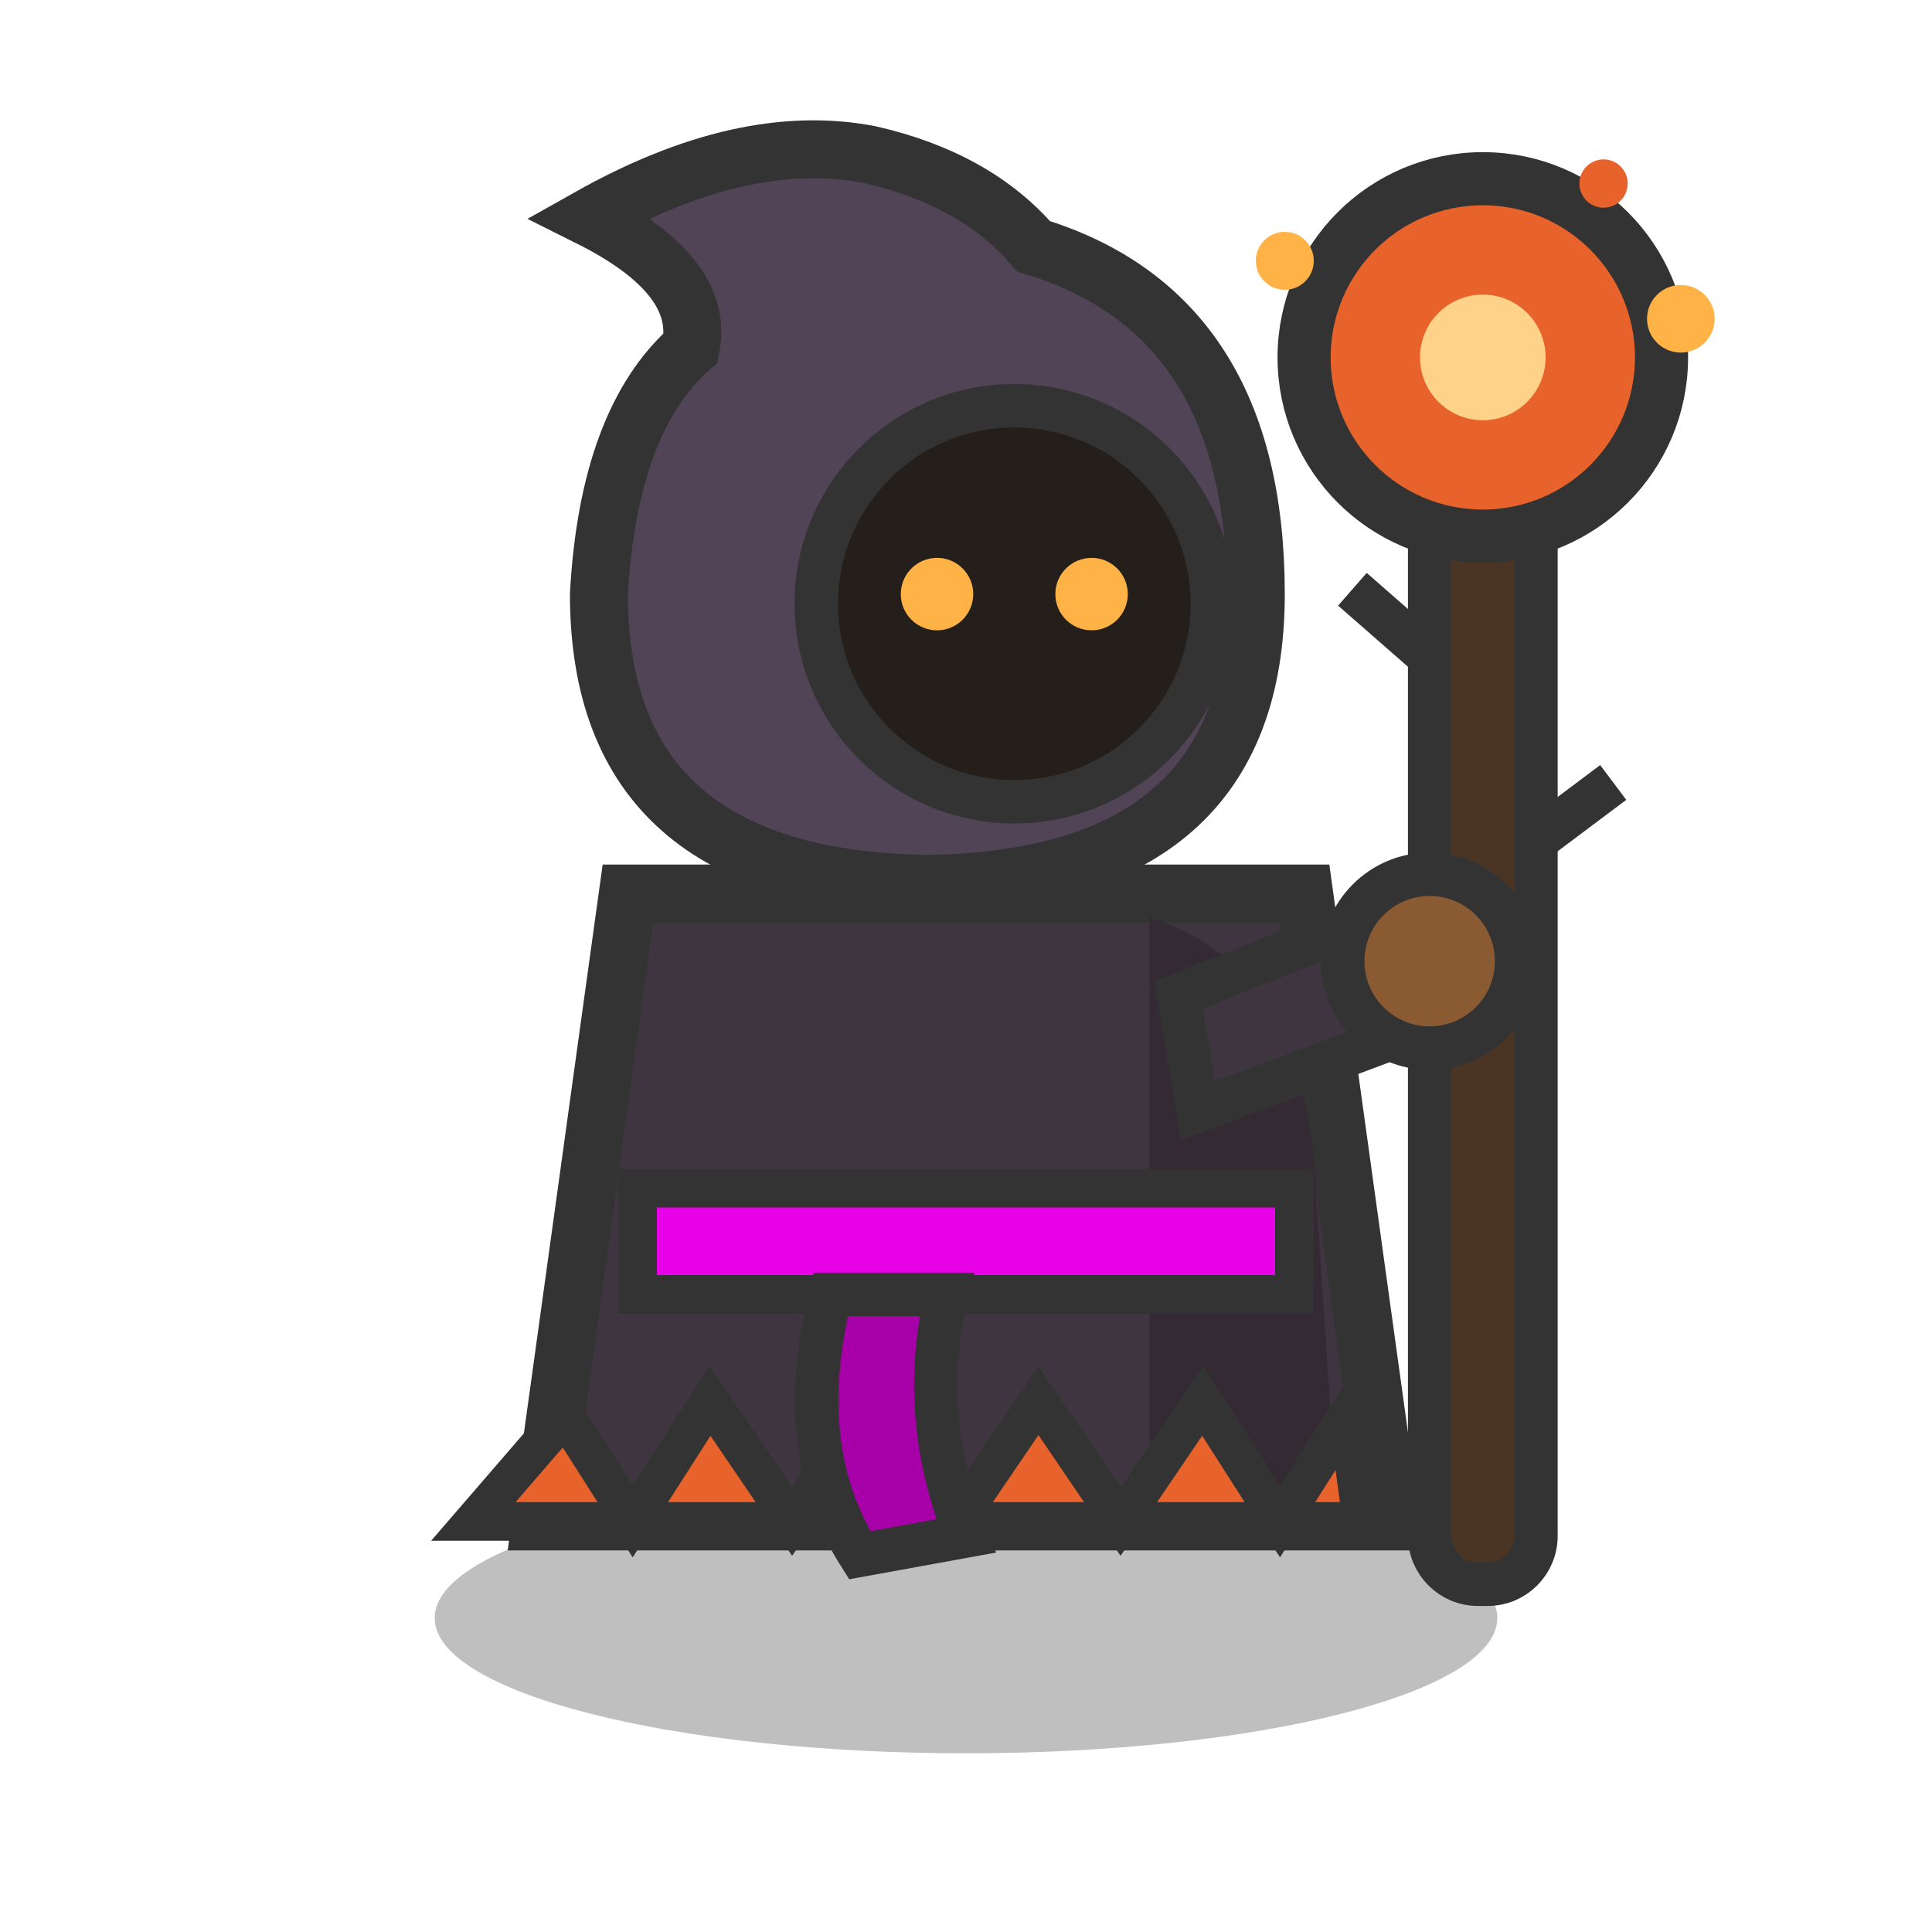
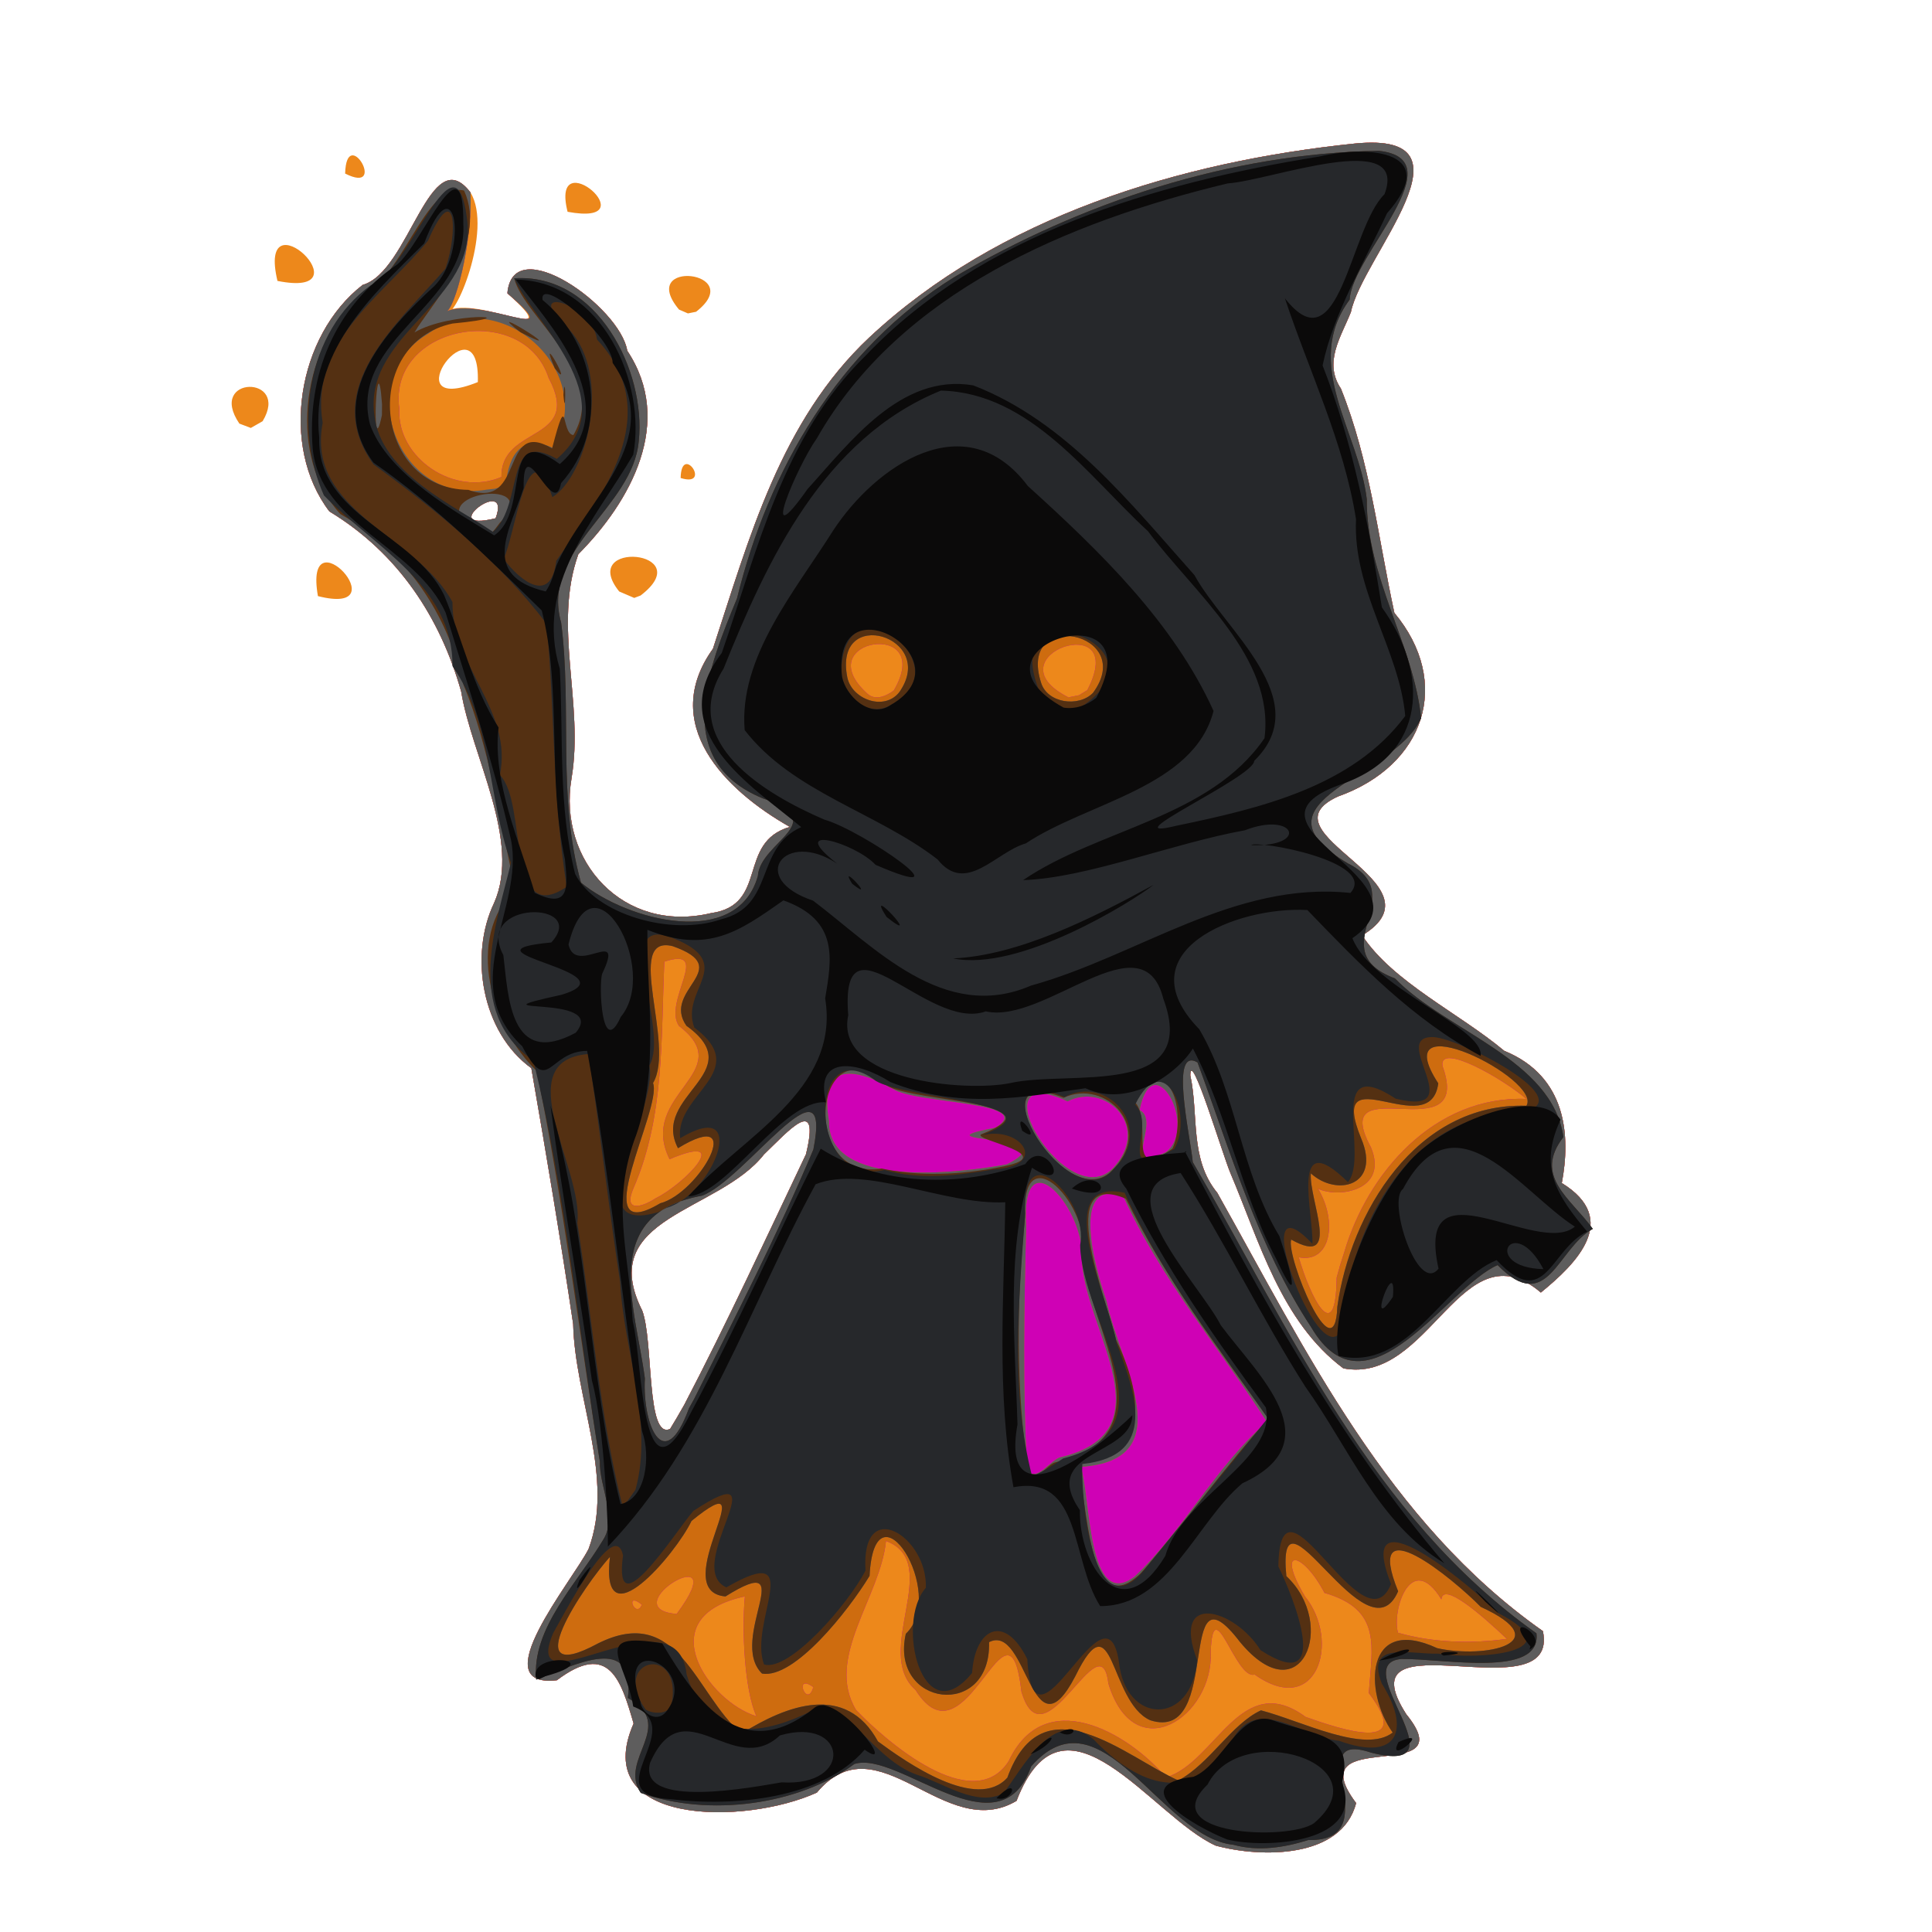
- <svg xmlns="http://www.w3.org/2000/svg" width="40" height="40">
-   <ellipse cx="20" cy="33.5" rx="11" ry="2.8" fill="#000000" opacity="0.25" />
-   <g transform="translate(0,1)">
-     <rect x="29.6" y="8.8" width="2.2" height="23" rx="1" fill="#4a3524" stroke="#333333" stroke-width="0.9" />
-     <path d="M29.6 12.6 l-1.6 -1.4 M31.8 16.4 l1.6 -1.2" stroke="#333333" stroke-width="0.9" fill="none" />
-     <circle cx="30.7" cy="6.4" r="3.7" fill="#e8632c" stroke="#333333" stroke-width="1.1" />
-     <circle cx="30.7" cy="6.4" r="1.3" fill="#ffd28a" />
-     <circle cx="26.6" cy="4.4" r="0.6" fill="#ffb347" />
-     <circle cx="34.8" cy="5.6" r="0.7" fill="#ffb347" />
-     <circle cx="33.2" cy="2.8" r="0.5" fill="#e8632c" />
-     <path d="M13 17.5 h14 l1.8 13 h-17.6 z" fill="#3f3540" stroke="#333333" stroke-width="1.2" />
-     <path d="M23.8 18 q3 0.9 3.4 5 l0.5 7.5 h-3.9 z" fill="#332a34" />
-     <path d="M11.7 28.3 l1.4 2.2 l1.6 -2.5 l1.7 2.5 l1.7 -2.5 l1.7 2.5 l1.7 -2.5 l1.7 2.5 l1.7 -2.5 l1.6 2.5 l1.4 -2.2 l0.3 2.2 h-18.4 z" fill="#e8632c" stroke="#333333" stroke-width="0.8" />
-     <rect x="13.2" y="23.6" width="13.6" height="2.2" fill="#e800e8" stroke="#333333" stroke-width="0.8" />
-     <path d="M17.2 25.8 q-0.8 3.2 0.6 5.4 l2.2 -0.4 q-1 -2.5 -0.4 -5 z" fill="#a800a8" stroke="#333333" stroke-width="0.9" />
-     <path d="M24.4 19.6 L29.4 17.6 L29.6 20.2 L24.8 22 z" fill="#3f3540" stroke="#333333" stroke-width="0.9" />
-     <circle cx="29.6" cy="18.9" r="1.8" fill="#8a5a33" stroke="#333333" stroke-width="0.9" />
-     <g transform="translate(3.4 0.3)">
-       <path d="M9 11 Q9.2 7.4 10.9 5.9 Q11.2 4.4 8.8 3.2 Q12 1.4 14.6 1.9 Q16.8 2.4 18 3.8 Q22.6 5.2 22.6 11 Q22.6 16.9 15.8 17 Q9 16.9 9 11 z" fill="#524457" stroke="#333333" stroke-width="1.2" />
-       <circle cx="17.6" cy="11.2" r="4.1" fill="#241f1a" stroke="#333333" stroke-width="0.9" />
-       <circle cx="16" cy="11" r="0.75" fill="#ffb347" />
-       <circle cx="19.2" cy="11" r="0.75" fill="#ffb347" />
+ <svg xmlns="http://www.w3.org/2000/svg" version="1.1" id="svg1" width="40.000" height="40.000" viewBox="0 0 1270.588 1270.588">
+   <defs id="defs1" />
+   <g id="g1">
+     <g id="g2" transform="translate(0,44.4706) scale(1,0.965)">
+       <path style="fill:#ed881b" d="m 799.497,1211.714 c -42.159,-19.772 -99.571,-114.904 -130.971,-30.505 -47.463,29.248 -90.809,-55.771 -131.329,-5.613 -47.908,22.496 -149.994,22.522 -120.499,-47.113 -8.207,-29.128 -15.96,-56.513 -50.469,-29.467 -48.874,5.718 10.047,-67.377 20.86,-89.484 17.334,-47.952 -9.005,-102.778 -10.141,-153.281 C 368.605,797.999 359.168,739.915 349.435,681.882 316.675,657.324 308.511,604.808 324.95,569.281 343.038,526.98 310.185,469.136 303.297,425.213 289.669,375.121 262.141,331.034 216.627,302.455 183.848,257.993 195.399,182.699 238.527,148.068 c 30.714,-8.865 44.214,-99.315 70.905,-62.952 15.089,25.612 -11.199,89.259 -15.819,80.815 21.113,-11.344 80.725,25.76 40.265,-11.905 2.565,-43.348 74.189,8.926 78.629,38.904 31.134,48.512 2.37,102.599 -32.158,138.671 -16.912,48.983 3.828,101.732 -4.485,152.705 -9.166,56.423 34.048,106.087 91.7,91.925 38.194,-5.545 16.85,-48.153 51.877,-58.776 C 476.085,492.011 433.613,447.031 468.881,396.034 492.666,321.092 513.33,240.721 571.677,183.936 656.496,101.715 775.861,64.066 891.054,51.738 c 84.322,-8.623 4.851,76.808 -2.646,114.916 -6.687,17.228 -18.065,34.308 -6.559,52.112 19.076,49.154 24.476,101.824 35.156,152.813 38.204,47.504 20.182,104.037 -37.092,125.152 -52.955,25.196 72.675,58.869 15.895,94.692 20.414,31.942 63.66,52.834 93.442,78.63 41.257,17.439 43.713,58.163 37.873,90.115 38.944,24.851 9.318,55.133 -13.778,74.619 -51.982,-45.829 -72.844,62.962 -129.876,51.678 -41.088,-31.853 -55.263,-86.797 -74.282,-133.106 -5.374,-13.274 -26.125,-85.343 -26.388,-66.646 5.672,27.118 -0.618,57.023 17.772,80.143 58.349,107.677 112.394,224.6 214.128,298.678 11.325,57.388 -132.81,-12.709 -89.873,56.636 39.271,50.115 -72.035,6.613 -32.975,60.547 -9.463,38.022 -62.485,37.406 -92.353,28.997 z M 450.011,911.294 c 28.266,-56.116 53.884,-113.781 80.041,-170.734 9.713,-41.387 -11.475,-15.947 -27.614,0.094 -29.813,39.504 -111.053,42.563 -80.093,106.402 7.56,20.696 2.499,88.192 18.354,80.689 l 4.297,-7.407 z M 325.958,307.136 c 10.945,-30.698 -40.834,10.272 0,0 z m -11.709,-92.817 c 1.678,-60.087 -58.27,24.276 0,0 z m -105.166,145.851 c -9.814,-58.165 54.659,14.379 0,0 z m 198.134,-3.154 c -27.524,-35.472 53.122,-28.152 14.089,2.737 l -4.206,1.659 z m 40.405,-77.338 c 0.476,-24.395 21.061,6.793 0,0 z M 157.412,242.597 c -21.484,-32.844 33.74,-33.347 15.307,-1.623 l -7.765,4.587 z m 289.142,-77.715 c -28.051,-34.881 45.679,-26.251 11.229,1.507 l -5.364,1.123 z m -264.082,-19.519 c -13.932,-60.872 60.457,12.519 0,0 z M 373.271,98.259 c -11.907,-49.248 54.647,10.457 0,0 z M 226.979,72.198 c 0.883,-34.248 28.478,14.885 0,0 z" id="path8" />
+       <path style="fill:#cf01b5" d="m 799.497,1211.714 c -42.159,-19.772 -99.571,-114.904 -130.971,-30.505 -47.463,29.248 -90.809,-55.771 -131.329,-5.613 -47.908,22.496 -149.994,22.522 -120.499,-47.113 -8.207,-29.128 -15.96,-56.513 -50.469,-29.467 -48.874,5.718 10.047,-67.377 20.86,-89.484 17.334,-47.952 -9.005,-102.778 -10.141,-153.281 C 368.605,797.999 359.168,739.915 349.435,681.882 316.675,657.324 308.511,604.808 324.95,569.281 343.038,526.98 310.185,469.136 303.297,425.213 289.669,375.121 262.141,331.034 216.627,302.455 183.848,257.993 195.399,182.699 238.527,148.068 c 30.714,-8.865 44.214,-99.315 70.905,-62.952 1.288,35.139 -10.6,80.403 -16.134,81.157 23.391,-10.865 82.427,24.943 40.375,-12.483 3.585,-42.937 74.131,9.272 78.833,39.139 31.134,48.512 2.37,102.599 -32.158,138.671 -16.912,48.983 3.828,101.732 -4.485,152.705 -9.166,56.423 34.048,106.087 91.7,91.925 38.194,-5.545 16.85,-48.153 51.877,-58.776 C 476.085,492.011 433.613,447.031 468.881,396.034 492.666,321.092 513.33,240.721 571.677,183.936 656.496,101.715 775.861,64.066 891.054,51.738 c 84.322,-8.623 4.851,76.808 -2.646,114.916 -6.687,17.228 -18.065,34.308 -6.559,52.112 19.076,49.154 24.476,101.824 35.156,152.813 38.204,47.504 20.182,104.037 -37.092,125.152 -52.955,25.196 72.675,58.869 15.895,94.692 20.414,31.942 63.66,52.834 93.442,78.63 41.257,17.439 43.713,58.163 37.873,90.115 38.944,24.851 9.318,55.133 -13.778,74.619 -51.982,-45.829 -72.844,62.962 -129.876,51.678 -41.088,-31.853 -55.263,-86.797 -74.282,-133.106 -5.374,-13.274 -26.125,-85.343 -26.388,-66.646 5.672,27.118 -0.618,57.023 17.772,80.143 58.349,107.677 112.394,224.6 214.128,298.678 11.325,57.388 -132.81,-12.709 -89.873,56.636 39.271,50.115 -72.035,6.613 -32.975,60.547 -9.463,38.022 -62.485,37.406 -92.353,28.997 z m -136.121,-57.597 c 23.327,-51.609 77.487,-20.394 103.514,11.093 32.797,-10.353 49.14,-73.762 91.74,-41.21 24.175,8.932 71.766,25.102 41.584,-16.244 1.999,-31.376 9.071,-56.793 -29.157,-68.274 -14.245,-28.166 -32.629,-32.156 -12.829,2.398 23.646,30.398 7.949,83.47 -33.142,53.217 -12.311,4.332 -27.314,-58.207 -28.849,-15.432 1.914,44.314 -50.184,80.051 -67.328,21.509 -5.062,-44.771 -42.308,57.937 -57.138,5.647 -8.582,-76.738 -36.129,54.327 -69.579,-1.084 -28.798,-26.089 18.648,-86.788 -19.517,-101.622 -3.684,38.39 -40.399,79.767 -19.66,115.154 19.171,20.962 76.895,72.939 100.362,34.846 z M 497.413,1123.512 c -7.829,-18.227 -9.619,-58.153 -7.561,-81.63 -63.141,14.047 -23.646,71.744 7.561,81.63 z m 37.463,-19.808 c -13.39,-10.094 -4.122,15.171 0,0 z m 456.113,-32.881 c -17.223,-16.873 -42.057,-39.103 -43.062,-26.897 -20.095,-33.882 -32.793,8.046 -28.506,22.723 22.77,6.774 48.167,7.622 71.568,4.174 z m -545.999,-16.984 c 39.592,-54.994 -43.589,-3.748 0,0 z m -22.871,-6.31 c -11.84,-9.949 -4.066,10.185 0,0 z m 27.893,-136.235 c 28.266,-56.116 53.884,-113.781 80.041,-170.734 9.713,-41.387 -11.475,-15.947 -27.614,0.094 -29.813,39.504 -111.053,42.563 -80.093,106.402 7.56,20.696 2.499,88.192 18.354,80.689 l 4.297,-7.407 z m 433.979,-103.765 c 15.165,-53.964 59.118,-107.034 119.775,-104.683 -15.078,-13.603 -57.437,-38.794 -55.116,-22.514 20.978,60.213 -76.424,-0.556 -47.05,55.461 11.812,29.403 -21.182,34.927 -34.776,28.233 12.961,22.378 8.386,51.05 -12.709,46.713 7.388,26.365 24.413,62.989 24.948,13.856 l 2.383,-8.837 z m -452.913,-36.942 c 19.35,-9.672 52.042,-45.469 9.27,-26.664 -21.353,-44.599 46.1,-59.114 6.191,-90.796 -10.945,-16.632 22.435,-54.662 -9.62,-43.849 -2.296,51.832 0.29,105.127 -20.191,154.144 -7.031,16.467 4.651,13.803 14.351,7.165 z M 587.778,424.504 c 27.983,-49.434 -57.689,-35.099 -17.058,2.405 5.33,4.736 12.494,1.126 17.058,-2.405 z m 127.287,-0.268 c 28.665,-57.026 -65.731,-23.116 -12.378,4.941 l 6.923,-1.451 z M 325.958,307.136 c 10.945,-30.698 -40.834,10.272 0,0 z m 3.831,-28.172 c -0.694,-35.495 53.639,-23.404 31.018,-67.518 -16.737,-52.917 -105.826,-36.068 -98.204,20.973 -1.771,33.56 36.2,60.385 67.186,46.546 z" id="path7" />
+       <path style="fill:#ce6c0f" d="m 799.497,1211.714 c -42.159,-19.772 -99.571,-114.904 -130.971,-30.505 -47.463,29.248 -90.809,-55.771 -131.329,-5.613 -47.908,22.496 -149.994,22.522 -120.499,-47.113 -8.207,-29.128 -15.96,-56.513 -50.469,-29.467 -48.874,5.718 10.047,-67.377 20.86,-89.484 17.334,-47.952 -9.005,-102.778 -10.141,-153.281 C 368.605,797.999 359.168,739.915 349.435,681.882 316.675,657.324 308.511,604.808 324.95,569.281 343.038,526.98 310.185,469.136 303.297,425.213 289.669,375.121 262.141,331.034 216.627,302.455 183.848,257.993 195.399,182.699 238.527,148.068 c 30.714,-8.865 44.214,-99.315 70.905,-62.952 1.288,35.139 -10.6,80.403 -16.134,81.157 23.391,-10.865 82.427,24.943 40.375,-12.483 3.585,-42.937 74.131,9.272 78.833,39.139 31.134,48.512 2.37,102.599 -32.158,138.671 -16.912,48.983 3.828,101.732 -4.485,152.705 -9.166,56.423 34.048,106.087 91.7,91.925 38.194,-5.545 16.85,-48.153 51.877,-58.776 C 476.085,492.011 433.613,447.031 468.881,396.034 492.666,321.092 513.33,240.721 571.677,183.936 656.496,101.715 775.861,64.066 891.054,51.738 c 84.322,-8.623 4.851,76.808 -2.646,114.916 -6.687,17.228 -18.065,34.308 -6.559,52.112 19.076,49.154 24.476,101.824 35.156,152.813 38.204,47.504 20.182,104.037 -37.092,125.152 -52.955,25.196 72.675,58.869 15.895,94.692 20.414,31.942 63.66,52.834 93.442,78.63 41.257,17.439 43.713,58.163 37.873,90.115 38.944,24.851 9.318,55.133 -13.778,74.619 -51.982,-45.829 -72.844,62.962 -129.876,51.678 -41.088,-31.853 -55.263,-86.797 -74.282,-133.106 -5.374,-13.274 -26.125,-85.343 -26.388,-66.646 5.672,27.118 -0.618,57.023 17.772,80.143 58.349,107.677 112.394,224.6 214.128,298.678 11.325,57.388 -132.81,-12.709 -89.873,56.636 39.271,50.115 -72.035,6.613 -32.975,60.547 -9.463,38.022 -62.485,37.406 -92.353,28.997 z m -136.121,-57.597 c 23.327,-51.609 77.487,-20.394 103.514,11.093 32.797,-10.353 49.14,-73.762 91.74,-41.21 24.175,8.932 71.766,25.102 41.584,-16.244 1.999,-31.376 9.071,-56.793 -29.157,-68.274 -14.245,-28.166 -32.629,-32.156 -12.829,2.398 23.646,30.398 7.949,83.47 -33.142,53.217 -12.311,4.332 -27.314,-58.207 -28.849,-15.432 1.914,44.314 -50.184,80.051 -67.328,21.509 -5.062,-44.771 -42.308,57.937 -57.138,5.647 -8.582,-76.738 -36.129,54.327 -69.579,-1.084 -28.798,-26.089 18.648,-86.788 -19.517,-101.622 -3.684,38.39 -40.399,79.767 -19.66,115.154 19.171,20.962 76.895,72.939 100.362,34.846 z M 497.413,1123.512 c -7.829,-18.227 -9.619,-58.153 -7.561,-81.63 -63.141,14.047 -23.646,71.744 7.561,81.63 z m 37.463,-19.808 c -13.39,-10.094 -4.122,15.171 0,0 z m 456.113,-32.881 c -17.223,-16.873 -42.057,-39.103 -43.062,-26.897 -20.095,-33.882 -32.793,8.046 -28.506,22.723 22.77,6.774 48.167,7.622 71.568,4.174 z m -545.999,-16.984 c 39.592,-54.994 -43.589,-3.748 0,0 z m -22.871,-6.31 c -11.84,-9.949 -4.066,10.185 0,0 z m 323.958,-19.059 c 32.739,-31.757 53.011,-74.914 87.162,-105.484 -31.399,-50.741 -70.167,-98.057 -94.328,-153.506 -33.048,-13.227 -21.472,40.874 -11.141,71.327 8.467,42.819 49.789,108.31 -17.177,112.786 6.809,17.991 4.024,99.312 35.483,74.877 z m -48.664,-81.398 c 70.818,-17.334 17.154,-85.428 14.213,-132.793 3.323,-35.881 -40.684,-87.674 -36.771,-24.693 -1.307,55.189 -2.409,110.518 0.656,165.65 5.444,10.142 15.595,-6.661 21.902,-8.165 z M 450.011,911.294 c 28.266,-56.116 53.884,-113.781 80.041,-170.734 9.713,-41.387 -11.475,-15.947 -27.614,0.094 -29.813,39.504 -111.053,42.563 -80.093,106.402 7.56,20.696 2.499,88.192 18.354,80.689 l 4.297,-7.407 z m 433.979,-103.765 c 15.165,-53.964 59.118,-107.034 119.775,-104.683 -15.078,-13.603 -57.437,-38.794 -55.116,-22.514 20.978,60.213 -76.424,-0.556 -47.05,55.461 11.812,29.403 -21.182,34.927 -34.776,28.233 12.961,22.378 8.386,51.05 -12.709,46.713 7.388,26.365 24.413,62.989 24.948,13.856 l 2.383,-8.837 z m -452.913,-36.942 c 19.35,-9.672 52.042,-45.469 9.27,-26.664 -21.353,-44.599 46.1,-59.114 6.191,-90.796 -10.945,-16.632 22.435,-54.662 -9.62,-43.849 -2.296,51.832 0.29,105.127 -20.191,154.144 -7.031,16.467 4.651,13.803 14.351,7.165 z M 662.118,747.47 c 42.48,-21.662 -64.064,-13.964 -7.306,-25.013 27.841,-18.008 -52.99,-16.177 -67.581,-26.498 -26.976,-15.474 -48.62,-17.492 -42.072,22.033 -0.649,46.32 85.287,35.46 116.959,29.479 z m 71.547,0.6 c 22.601,-27.85 -7.292,-56.657 -31.566,-43.564 -63.017,-30.675 1.781,82.103 31.566,43.564 z m 33.093,-8.897 c 21.844,-17.102 -8.64,-73.867 -17.296,-28.773 14.466,7.733 -13.789,43.706 17.296,28.773 z M 587.778,424.504 c 27.983,-49.434 -57.689,-35.099 -17.058,2.405 5.33,4.736 12.494,1.126 17.058,-2.405 z m 127.287,-0.268 c 28.665,-57.026 -65.731,-23.116 -12.378,4.941 l 6.923,-1.451 z M 325.958,307.136 c 10.945,-30.698 -40.834,10.272 0,0 z m 3.831,-28.172 c -0.694,-35.495 53.639,-23.404 31.018,-67.518 -16.737,-52.917 -105.826,-36.068 -98.204,20.973 -1.771,33.56 36.2,60.385 67.186,46.546 z" id="path6" />
+       <path style="fill:#5e5d5d" d="m 799.497,1211.714 c -42.159,-19.772 -99.571,-114.904 -130.971,-30.505 -47.463,29.248 -90.809,-55.771 -131.329,-5.613 -47.908,22.496 -149.994,22.522 -120.499,-47.113 -8.207,-29.128 -15.96,-56.513 -50.469,-29.467 -48.874,5.718 10.047,-67.377 20.86,-89.484 17.334,-47.952 -9.005,-102.778 -10.141,-153.281 C 368.605,797.999 359.168,739.915 349.435,681.882 316.675,657.324 308.511,604.808 324.95,569.281 343.038,526.98 310.185,469.136 303.297,425.213 289.669,375.121 262.141,331.034 216.627,302.455 183.848,257.993 195.399,182.699 238.527,148.068 c 30.714,-8.865 44.214,-99.315 70.905,-62.952 1.288,35.139 -10.6,80.403 -16.134,81.157 23.391,-10.865 82.427,24.943 40.375,-12.483 3.585,-42.937 74.131,9.272 78.833,39.139 31.134,48.512 2.37,102.599 -32.158,138.671 -16.912,48.983 3.828,101.732 -4.485,152.705 -9.166,56.423 34.048,106.087 91.7,91.925 38.194,-5.545 16.85,-48.153 51.877,-58.776 C 476.085,492.011 433.613,447.031 468.881,396.034 492.666,321.092 513.33,240.721 571.677,183.936 656.496,101.715 775.861,64.066 891.054,51.738 c 84.322,-8.623 4.851,76.808 -2.646,114.916 -6.687,17.228 -18.065,34.308 -6.559,52.112 19.076,49.154 24.476,101.824 35.156,152.813 38.204,47.504 20.182,104.037 -37.092,125.152 -52.955,25.196 72.675,58.869 15.895,94.692 20.414,31.942 63.66,52.834 93.442,78.63 41.257,17.439 43.713,58.163 37.873,90.115 38.944,24.851 9.318,55.133 -13.778,74.619 -51.982,-45.829 -72.844,62.962 -129.876,51.678 -41.088,-31.853 -55.263,-86.797 -74.282,-133.106 -5.374,-13.274 -26.125,-85.343 -26.388,-66.646 5.672,27.118 -0.618,57.023 17.772,80.143 58.349,107.677 112.394,224.6 214.128,298.678 11.325,57.388 -132.81,-12.709 -89.873,56.636 39.271,50.115 -72.035,6.613 -32.975,60.547 -9.463,38.022 -62.485,37.406 -92.353,28.997 z M 662.483,1165.412 c 23.307,-66.734 78.281,-13.814 112.476,1.888 20.746,-11.517 34.81,-38.417 54.309,-47.771 26.776,7.207 68.37,29.824 86.645,15.136 -19.184,-27.828 -18.227,-80.347 29.23,-57.525 31.47,7.383 80.322,-3.591 28.649,-28.148 -18.199,-19.262 -77.513,-69.826 -54.303,-10.62 -20.514,49.173 -80.301,-82.435 -73.518,-10.313 33.933,32.935 9.655,95.236 -30.552,44.802 -42.96,-58.136 -10.675,69.657 -59.048,53.383 -27.204,-12.765 -23.611,-84.204 -49.192,-29.962 -28.973,57.724 -31.453,-36.643 -56.71,-23.233 1.408,52.955 -65.486,44.083 -54.763,-5.687 27.833,-27.302 -20.509,-106.966 -23.831,-39.46 -14.246,24.212 -49.516,70.303 -70.724,66.574 -22.939,-23.337 26.528,-85.259 -24.036,-52.575 -39.871,-3.51 29.225,-94.928 -22.326,-51.467 -10.255,22.411 -60.251,83.582 -53.663,24.511 -16.378,18.653 -63.207,89.98 -7.827,58.975 53.187,-27.501 63.888,34.51 94.31,61.445 29.758,-19.31 68.611,-34.803 89.792,5.357 19.145,14.596 64.969,47.834 85.081,24.691 z m 83.593,-136.941 c 32.739,-31.757 53.011,-74.914 87.162,-105.484 -31.399,-50.741 -70.167,-98.057 -94.328,-153.506 -33.048,-13.227 -21.472,40.874 -11.141,71.327 8.467,42.819 49.789,108.31 -17.177,112.786 6.809,17.991 4.024,99.312 35.483,74.877 z m -48.664,-81.398 c 70.818,-17.334 17.154,-85.428 14.213,-132.793 3.323,-35.881 -40.684,-87.674 -36.771,-24.693 -1.307,55.189 -2.409,110.518 0.656,165.65 5.444,10.142 15.595,-6.661 21.902,-8.165 z M 450.011,911.294 c 28.266,-56.116 53.884,-113.781 80.041,-170.734 9.713,-41.387 -11.475,-15.947 -27.614,0.094 -29.813,39.504 -111.053,42.563 -80.093,106.402 7.56,20.696 2.499,88.192 18.354,80.689 l 4.297,-7.407 z m 429.495,-66.853 c 8.461,-63.534 51.671,-139.348 124.338,-136.938 10.886,-17.958 -93.609,-71.954 -57.961,-15.287 -5.099,41.347 -73.79,-21.066 -50.735,37.46 13.245,32.249 -15.858,40.072 -33.067,23.898 -1.355,18.252 20.725,64.623 -12.951,45.109 -3.449,11.553 28.712,92.885 30.377,45.758 z M 434.198,773.954 c 25.772,-6.88 57.856,-66.741 11.683,-37.532 -18.123,-36.019 48.214,-51.644 5.545,-83.428 -16.685,-24.684 33.188,-38.881 -9.104,-54.284 -32.368,-8.232 2.174,67.164 -12.852,93.309 6.392,17.124 -45.663,113.019 4.728,81.936 z M 662.118,747.47 c 42.48,-21.662 -64.064,-13.964 -7.306,-25.013 27.841,-18.008 -52.99,-16.177 -67.581,-26.498 -26.976,-15.474 -48.62,-17.492 -42.072,22.033 -0.649,46.32 85.287,35.46 116.959,29.479 z m 71.547,0.6 c 22.601,-27.85 -7.292,-56.657 -31.566,-43.564 -63.017,-30.675 1.781,82.103 31.566,43.564 z m 33.093,-8.897 c 21.844,-17.102 -8.64,-73.867 -17.296,-28.773 14.466,7.733 -13.789,43.706 17.296,28.773 z M 591.369,425.725 c 25.849,-37.994 -43.767,-59.632 -34.093,-9.979 3.086,14.763 24.112,22.946 34.093,9.979 z m 127.423,0.403 c 29.364,-41.267 -50.147,-58.326 -34.094,-6.857 4.149,13.891 24.672,16.815 34.094,6.857 z M 325.958,307.136 c 10.945,-30.698 -40.834,10.272 0,0 z m 6.654,-22.525 c 1.843,-21.602 11.109,-34.873 30.899,-25.489 30.944,-50.398 -34.069,-113.392 -82.208,-77.623 -49.874,30.587 -20.365,116.786 38.619,106.126 l 5.706,-0.669 z" id="path5" />
+       <path style="fill:#543012" d="m 811.19,1211.154 c -47.816,-4.969 -87.045,-107.809 -133.034,-53.467 -20.863,61.096 -87.209,-11.163 -116.274,-1.606 -36.418,28.022 -95.809,36.353 -140.471,19.699 -15.078,-22.831 24.168,-45.803 -8.489,-64.68 5.234,-44.613 -35.055,-22.424 -60.266,-12.52 -3.248,-34.858 27.132,-65.897 44.138,-95.473 9.359,-15.41 -2.665,-35.698 -2.348,-53.17 -13.617,-88.755 -24.16,-178.093 -41.494,-266.19 -29.54,-29.144 -47.572,-89.883 -14.129,-124.051 -10.379,-47.149 -16.914,-96.231 -34.014,-139.156 -10.437,-47.856 -36.981,-90.259 -80.91,-116.249 -34.445,-38.405 -26.008,-110.332 9.593,-145.52 32.018,-13.366 45.553,-81.77 71.714,-74.976 16.301,37.347 -22.85,78.869 -32.617,96.696 23.217,-14.479 78.34,-11.436 24.957,-6.073 -59.669,13.082 -52.848,112.58 10.529,113.346 37.54,14.247 20.578,-49.521 55.001,-28.209 10.648,-42.493 5.782,-9.707 14.025,-9.146 23.572,-42.037 -32.555,-79.911 -38.945,-106.821 54.536,-3.744 86.728,63.154 81.944,110.721 -3.701,45.838 -64.706,73.623 -51.076,123.882 7.311,58.84 -2.656,119.148 13.065,177.239 30.556,26.069 102.592,45.574 116.324,-4.478 1.284,-23.351 49.427,-37.161 3.308,-52.915 -61.405,-26.078 -35.201,-90.39 -16.994,-136.396 20.544,-86.878 66.552,-170.041 143.232,-219.114 83.552,-50.671 180.472,-84.103 278.672,-85.824 51.529,5.521 -17.755,71.378 -18.993,101.372 -31.464,44.211 6.001,89.844 11.23,136.029 -0.343,53.028 30.859,99.599 35.732,149.162 -16.754,40.626 -117.461,56.553 -48.05,99.126 41.947,21.704 -18.126,59.136 30.839,78.33 33.967,36.176 103.536,55.208 110.787,108.103 -19.998,26.845 4.751,41.645 19.353,62.57 -23.557,13.279 -29.528,59.551 -62.619,24.69 -33.614,15.221 -85.618,107.588 -122.569,42.388 -35.214,-55.473 -53.024,-119.428 -74.774,-180.496 -18.41,-11.162 -5.029,48.575 -3.126,67.938 63.846,113.954 117.506,241.501 226.017,321.114 3.418,30.719 -61.069,17.063 -88.835,17.508 -36.828,3.011 43.451,80.447 -19.865,63.827 -47.897,-16.601 12.717,60.716 -41.336,59.548 -15.895,5.175 -32.815,7.917 -49.232,3.244 z M 662.483,1165.412 c 23.307,-66.734 78.281,-13.814 112.476,1.888 20.746,-11.517 34.81,-38.417 54.309,-47.771 26.776,7.207 68.37,29.824 86.645,15.136 -19.184,-27.828 -18.227,-80.347 29.23,-57.525 31.47,7.383 80.322,-3.591 28.649,-28.148 -18.199,-19.262 -77.513,-69.826 -54.303,-10.62 -20.514,49.173 -80.301,-82.435 -73.518,-10.313 33.933,32.935 9.655,95.236 -30.552,44.802 -42.96,-58.136 -10.675,69.657 -59.048,53.383 -27.204,-12.765 -23.611,-84.204 -49.192,-29.962 -28.973,57.724 -31.453,-36.643 -56.71,-23.233 1.408,52.955 -65.486,44.083 -54.763,-5.687 27.833,-27.302 -20.509,-106.966 -23.831,-39.46 -14.246,24.212 -49.516,70.303 -70.724,66.574 -22.939,-23.337 26.528,-85.259 -24.036,-52.575 -39.871,-3.51 29.225,-94.928 -22.326,-51.467 -10.255,22.411 -60.251,83.582 -53.663,24.511 -16.378,18.653 -63.207,89.98 -7.827,58.975 53.187,-27.501 63.888,34.51 94.31,61.445 29.758,-19.31 68.611,-34.803 89.792,5.357 19.145,14.596 64.969,47.834 85.081,24.691 z m 87.879,-139.493 c 28.51,-33.769 57.008,-74.978 83.8,-105.027 -33.451,-48.611 -68.361,-96.469 -93.739,-150.037 -47.736,-20.845 -12.881,68.308 -6.429,96.034 17.399,38.095 23.114,77.739 -25.87,85.031 7.71,22.133 6.409,110.007 42.239,73.999 z m -56.152,-75.453 c 75.106,-18.023 23.005,-89.269 17.403,-140.011 7.258,-33.868 -40.42,-85.736 -37.535,-26.861 -5.603,57.703 -6.054,116.161 2.176,173.614 4.85,8.215 12.791,-5.896 17.956,-6.742 z M 456.632,907.059 c 27.032,-56.072 54.971,-112.206 78.299,-169.767 13.014,-68.432 -45.494,21.234 -73.305,31.51 -67.994,12.745 -43.665,75.764 -37.521,124.573 -1.689,31.446 12.514,66.866 28.981,20.349 z M 879.506,844.441 c 8.461,-63.534 51.671,-139.348 124.338,-136.938 10.886,-17.958 -93.609,-71.954 -57.961,-15.287 -5.099,41.347 -73.79,-21.066 -50.735,37.46 13.245,32.249 -15.858,40.072 -33.067,23.898 -1.355,18.252 20.725,64.623 -12.951,45.109 -3.449,11.553 28.712,92.885 30.377,45.758 z M 434.198,773.954 c 25.772,-6.88 57.856,-66.741 11.683,-37.532 -18.123,-36.019 48.214,-51.644 5.545,-83.428 -16.685,-24.684 33.188,-38.881 -9.104,-54.284 -32.368,-8.232 2.174,67.164 -12.852,93.309 6.392,17.124 -45.663,113.019 4.728,81.936 z M 730.45,752.462 c 29.903,-29.169 -3.514,-63.914 -31.02,-50.338 -59.68,-25.447 0.885,79.275 31.02,50.338 z m -73.956,-2.939 c 44.538,-8.26 -17.031,-18.557 -11.33,-22.513 54.544,-22.239 -44.045,-21.798 -61.685,-33.154 -47.697,-45.044 -58.763,65.491 -3.616,56.43 25.082,5.556 51.581,4.214 76.632,-0.763 z m 114.548,-12.8 c 8.931,-19.29 0.954,-69.383 -25.63,-32.735 14.388,13.101 -6.806,56.125 25.63,32.735 z M 591.369,425.725 c 25.849,-37.994 -43.767,-59.632 -34.093,-9.979 3.086,14.763 24.112,22.946 34.093,9.979 z m 127.423,0.403 c 29.364,-41.267 -50.147,-58.326 -34.094,-6.857 4.149,13.891 24.672,16.815 34.094,6.857 z M 329.647,309.181 c 29.175,-33.052 -60.784,-17.174 -13.975,7.02 5.236,8.714 11.357,-4.925 13.975,-7.02 z m -78.396,-79.769 c -3.345,-47.734 -7.446,44.435 -0.071,7.4 z m 119.287,-6.353 c 1.567,-19.275 1.567,19.275 0,0 z m -5.703,-18.166 c -11.992,-29.666 13.759,17.979 0,0 z m -22.481,-24.512 c -29.178,-23.116 38.242,20.31 0,0 z" id="path4" />
+       <path style="fill:#26282b" d="m 811.19,1211.154 c -47.816,-4.969 -87.045,-107.809 -133.034,-53.467 -20.863,61.096 -87.209,-11.163 -116.274,-1.606 -36.418,28.022 -95.809,36.353 -140.471,19.699 -15.078,-22.831 24.168,-45.803 -8.489,-64.68 5.234,-44.613 -35.055,-22.424 -60.266,-12.52 -3.252,-34.837 27.105,-65.863 44.102,-95.421 9.298,-15.405 -2.586,-35.681 -2.222,-53.14 C 380.241,858.942 371.945,766.336 350.803,676.781 304.241,643.441 327.011,581.81 336.031,541.831 320.512,496.746 324.069,447.391 297.581,407.897 298.026,352.971 245.501,326.421 213.013,291.52 193.133,245.17 201.402,180.051 243.949,148.235 c 25.75,-9.462 55.227,-108.949 63.124,-45.687 8.15,56.582 -67.793,78.09 -60.927,133.868 3.919,40.126 53.912,62.689 78.046,79.947 20.805,-18.931 6.758,-70.457 41.993,-49.708 45.72,-40.127 -16.56,-94.619 -28.028,-123.067 54.536,-3.744 86.728,63.154 81.944,110.721 -3.701,45.838 -64.706,73.623 -51.076,123.882 7.311,58.84 -2.656,119.148 13.065,177.239 30.556,26.069 102.592,45.574 116.324,-4.478 1.284,-23.351 49.427,-37.161 3.308,-52.915 -61.405,-26.078 -35.201,-90.39 -16.994,-136.396 20.544,-86.878 66.552,-170.041 143.232,-219.114 83.552,-50.671 180.472,-84.103 278.672,-85.824 51.529,5.521 -17.755,71.378 -18.993,101.372 -31.464,44.211 6.001,89.844 11.23,136.029 -0.343,53.028 30.859,99.599 35.732,149.162 -16.754,40.626 -117.461,56.553 -48.05,99.126 41.947,21.704 -18.126,59.136 30.839,78.33 33.967,36.176 103.536,55.208 110.787,108.103 -19.998,26.845 4.751,41.645 19.353,62.57 -23.557,13.279 -29.528,59.551 -62.619,24.69 -33.614,15.221 -85.618,107.588 -122.569,42.388 -35.214,-55.473 -53.024,-119.428 -74.774,-180.496 -18.41,-11.162 -5.029,48.575 -3.126,67.938 63.846,113.954 117.506,241.501 226.017,321.114 3.418,30.719 -61.069,17.063 -88.835,17.508 -36.828,3.011 43.451,80.447 -19.865,63.827 -47.897,-16.601 12.717,60.716 -41.336,59.548 -15.895,5.175 -32.815,7.917 -49.232,3.244 z m -151.113,-35.315 c 12.914,-17.566 32.935,-58.811 58.943,-36.699 29.759,32.161 65.478,45.787 90.89,1.549 16.111,-32.482 45.022,-3.416 70.762,-0.397 39.314,14.819 47.025,-8.142 28.068,-39.017 -11.192,-29.505 18.759,-19.757 37.254,-20.39 26.017,4.389 89.908,-0.607 39.104,-27.768 -18.867,-19.546 -95.202,-85.424 -70.275,-19.637 -18.334,46.57 -73.021,-86.969 -74.094,-12.026 9.499,19.859 36.807,89.662 -11.765,57.034 -17,-28.136 -59.081,-40.594 -41.664,6.838 -3.428,44.996 -47.319,44.251 -51.453,1.028 -8.934,-59.569 -56.32,74.418 -60.234,-1.696 -14.943,-31.433 -34.409,-21.175 -36.326,9.405 -32.743,41.756 -50.601,-34.323 -30.429,-58.024 1.423,-34.895 -42.713,-63.426 -39.663,-11.691 -11.699,23.257 -50.063,68.871 -66.678,63.938 -10.636,-28.153 29.02,-84.771 -24.79,-52.566 -29.629,-13.646 37.778,-92.574 -21.713,-52.108 -11.69,13.86 -53.113,82.161 -46.278,30.312 -5.437,-26.224 -36.708,36.069 -45.926,52.949 -22.784,55.442 81.729,-31.807 87.749,28.188 14.814,51.086 54.387,40.754 89.969,20.678 21.416,8.412 36.79,38.697 61.518,47.67 17.077,5.403 39.693,22.572 57.03,12.432 z m -218.227,-61.252 c 6.708,-41.337 -40.95,-29.883 -17.241,4.378 4.941,3.321 16.211,3.578 17.241,-4.378 z m 310.439,-90.353 C 778.734,990.005 810.573,950.811 833.729,920.358 800.499,870.347 763.571,822.261 739.609,766.793 c -49.686,-10.981 -10.538,72.321 -5.275,102.369 12.066,33.812 28.097,76.968 -22.53,82.472 -1.025,17.15 5.335,114.99 40.486,72.602 z M 417.902,969.214 c 12.177,-45.67 -7.799,-94.925 -10.091,-141.82 -7.673,-51.581 -13.286,-103.774 -20.787,-155.164 -53.673,4.387 -2.954,78.898 -7.346,115.209 9.759,63.953 14.51,129.988 29.582,192.326 l 3.535,-3.099 5.106,-7.451 z m 281.302,-21.375 c 74.971,-19.83 11.875,-94.695 11.154,-145.387 5.934,-30.515 -39.103,-77.524 -36.144,-21.595 -4.277,59.196 -9.74,121.511 4.528,179.113 7.425,-2.955 13.872,-7.734 20.463,-12.131 z M 456.632,907.059 c 27.032,-56.072 54.971,-112.206 78.299,-169.767 13.014,-68.432 -45.494,21.234 -73.305,31.51 -67.994,12.745 -43.665,75.764 -37.521,124.573 -1.689,31.446 12.514,66.866 28.981,20.349 z M 882.118,860.471 c 4.473,-63.689 39.676,-144.423 112.47,-148.354 53.712,-3.194 -32.306,-50.137 -51.744,-51.41 -30.607,-1.146 25.829,54.958 -24.976,41.953 -47.354,-32.189 -16.818,39.251 -31.387,56.871 -38.786,-39.416 -22.59,21.061 -23.371,42.051 -45.417,-49.647 4.254,89.953 19.007,58.89 z M 438.403,777.087 c 31.395,-9.55 55.036,-76.196 8.929,-47.479 -3.667,-30.081 47.892,-45.473 9.293,-75.388 -9.593,-25.99 28.713,-43.15 -13.953,-60.936 -41.879,-17.433 -1.752,62.785 -15.603,86.735 6.227,30.021 -50.313,117.172 5.651,100.006 z m 215.579,-26.272 c 36.471,-2.388 17.298,-30.363 -8.805,-23.058 56.764,-21.729 -50.355,-25.033 -69.176,-37.198 -44.609,-35.47 -46.042,73.546 5.735,60.69 23.629,7.161 48.437,3.662 72.246,-0.434 z m 78.662,-0.462 c 27.127,-27.446 -4.017,-64.449 -32.552,-48.78 -62.481,-27.375 3.817,85.806 32.552,48.78 z m 39.599,-13.419 c 13.094,-23.45 -6.889,-70.128 -25.681,-30.246 15.107,15.814 -15.445,53.026 25.681,30.246 z M 372.706,558.246 c -9.256,-59.31 -7.939,-119.533 -13.142,-179.058 -31.164,-42.833 -72.307,-77.303 -113.917,-108.776 -36.207,-51.838 16.595,-96.494 47.299,-133.384 8.605,-25.973 6.48,-61.844 -11.492,-19.004 -30.014,38.068 -77.999,68.238 -69.244,124.058 -11.152,60.575 61.699,76.544 85.359,122.143 -0.379,43.928 39.942,74.091 31.168,117.908 18.487,18.871 3.436,104.741 43.968,76.112 z m 213.255,-123.972 c 47.951,-25.103 -27.837,-86.941 -32.549,-26.49 -1.971,16.18 15.889,37.109 32.549,26.49 z m 127.059,0 c 56.711,-41.45 -55.953,-80.507 -30.166,-11.181 6.642,9.546 18.563,19.469 30.166,11.181 z M 365.838,336.087 c 29.975,-43.67 72.653,-99.828 26.799,-150.739 -3.285,-25.372 -51.969,-38.667 -18.481,-7.023 28.617,31.646 11.746,99.891 -10.869,114.413 -16.318,-50.405 -24.3,26.207 -32.117,42.047 11.404,15.812 31.323,31.08 34.669,1.302 z" id="path3" />
+       <path style="fill:#0b0a0a" d="m 807.102,1207.55 c -22.79,-9.284 -67.514,-37.144 -22.193,-42.733 18.869,-7.939 29.817,-44.701 50.756,-39.021 27.964,10.884 55.509,8.687 46.877,42.908 15.604,41.482 -50.29,45.295 -75.44,38.846 z m 57.006,-11.08 c 46.32,-40.722 -47.902,-71.407 -69.972,-26.334 -34.879,34.675 53.153,38.452 69.972,26.334 z m -422.8,-16.375 c -51.837,-2.676 12.956,-48.485 -24.875,-63.168 -4.434,-30.427 -29.176,-51.698 19.09,-43.006 23.447,41.008 52.962,83.632 100.406,43.617 14.333,-11.159 55.518,45.624 32.703,28.815 -27.557,33.228 -85.373,39.08 -127.324,33.743 z m 72.743,-11.494 c 47.885,3.149 43.121,-45.327 -1.151,-31.977 -30.929,29.979 -63.113,-33.502 -85.337,18.591 -8.711,32.267 68.787,16.396 86.488,13.387 z m -76.218,-47.76 c 23.758,-30.487 -34.435,-57.276 -16.697,-7.29 0.488,7.335 10.314,14.877 16.697,7.29 z m 217.461,58.594 c 15.687,-16.856 11.692,3.347 0,0 z m 22.353,-29.935 c 19.845,-21.505 17.198,-6.934 0,0 z m 242.118,-8.372 c 24.041,-11.268 -8.797,17.31 0,0 z m -222.867,-6.686 c 14.786,-6.835 9.227,5.712 0,0 z M 352.307,1096.778 c -3.168,-17.861 48.433,-12.307 6.299,-0.489 l -4.071,2.064 -2.228,-1.575 z m 554.522,-11.131 c 25.355,-14.648 27.583,-4.316 0,0 z m 42.621,-3.438 c 25.021,-2.374 -9.206,-4.183 0,-5e-4 z m 57.021,-6.256 c -20.813,-26.201 14.621,-6.311 -0.528,2.137 z m -29.744,-30.541 c -23.14,-25.422 27.915,26.225 0,0 z m -253.178,3.078 c -19.555,-31.717 -11.963,-90.041 -57.035,-81.006 -11.299,-64.198 -6.216,-129.562 -5.393,-194.213 -40.637,2.059 -91.925,-25.804 -124.734,-12.276 -43.715,82.972 -72.055,177.044 -136.611,246.946 0.334,-11.226 -2.217,-82.232 -10.475,-113.047 -8.47,-62.601 -19.431,-124.87 -27.27,-187.54 24.941,88.469 24.778,182.383 46.072,271.619 16.797,-3.334 20.031,-32.855 14.159,-49.682 -12.93,-86.259 -21.036,-173.383 -36.114,-259.199 -25.595,0.217 -25.344,31.433 -42.699,-3.134 -43.839,-43.01 1.67,-94.391 -7.418,-140.781 -11.919,-54.052 -27.672,-102.673 -42.956,-154.736 -19.775,-45.073 -82.546,-59.674 -87.426,-111.796 -3.814,-49.577 14.031,-96.375 55.492,-125.417 16.775,-14.369 44.084,-88.206 43.55,-27.95 3.311,55.475 -75.571,78.589 -61.367,136.838 11.713,34.426 57.78,60.337 81.674,75.657 24.296,-16.608 3.167,-78.922 43.14,-48.607 44.511,-40.222 -9.456,-98.255 -28.952,-125.726 56.619,1.099 86.109,69.817 77.248,119.423 -25.877,45.542 -64.965,88.333 -48.265,145.896 2.416,46.654 -1.178,93.407 10.059,139.756 13.221,27.32 63.039,42.775 95.994,30.922 35.901,-9.131 21.748,-48.363 52.709,-62.837 -32.637,-28.238 -91.651,-65.315 -52.259,-118.689 23.746,-70.652 40.269,-147.541 94.554,-202.579 76.192,-82.981 190.487,-117.723 298.433,-135.738 34.381,-8.34 79.935,-2.913 44.552,38.634 -14.999,33.635 -35.298,68.121 -42.402,103.752 20.133,53.161 30.335,108.999 38.994,164.88 30.957,44.433 30.766,100.58 -27.822,120.972 -75.561,28.563 64.767,64.132 8.434,104.482 12.678,33.78 87.022,61.068 84.332,80.199 -44.853,-24.893 -79.677,-62.561 -113.953,-99.401 -46.215,-2.722 -121.054,27.98 -71.074,81.247 24.565,43.292 27.247,97.58 52.692,141.007 6.931,21.341 15.274,53.874 -2.175,15.371 -23.387,-45.72 -31.814,-97.868 -54.717,-143.237 -10.438,17.115 -41.792,40.858 -70.695,27.06 -40.874,6.058 -82.761,14.621 -128.365,-4.27 -20.62,-13.714 -50.024,-19.25 -42.254,13.885 -27.76,-2.695 -65.024,62.869 -90.599,64.057 34.84,-40.299 100.028,-72.002 90.067,-134.924 4.289,-26.662 9.291,-53.21 -27.467,-66.78 -29.367,21.385 -49.658,36.49 -89.451,20.075 -0.525,44.921 7.964,94.348 -7.287,139.609 -17.12,46.446 -4.927,78.485 -2.362,127.191 6.822,27.533 5.315,131.47 38.247,62.249 30.549,-58.957 56.214,-120.266 85.404,-179.888 39.137,25.548 91.679,26.593 134.502,10.493 13.166,-19.886 32.405,21.281 4.431,2.498 -17.621,54.582 -11.085,117.192 -9.547,174.919 -11.86,68.822 54.198,15.63 75.562,-6.265 -0.461,27.852 -61.36,23.973 -34.526,64.7 -0.509,38.244 27.223,81.1 56.249,31.069 10.54,-39.818 73.485,-65.245 66.05,-101.052 -33.935,-47.669 -66.662,-96.211 -91.795,-149.208 -22.329,-26.958 48.807,-22.756 38.527,-25.425 C 828.421,836.041 879.985,934.392 949.882,1019.294 906.417,991.896 886.834,940.026 858.436,898.941 829.283,851.472 805.809,800.494 776.466,753.34 c -52.045,8.311 12.941,76.217 26.387,103.722 24.307,33.968 73.671,79.326 14.243,107.708 -30.314,26.239 -48.719,83.828 -93.546,83.72 z M 664.39,692.044 c 38.253,-9.045 125.25,11.03 100.636,-57.637 -13.557,-55.465 -78.065,17.845 -116.709,8.766 -37.986,14.157 -96.205,-71.904 -90.466,2.617 -9.267,45.017 77.667,52.466 106.539,46.255 z M 378.638,657.73 c 22.263,-27.329 -74.816,-10.975 -9.418,-25.846 49.832,-15.471 -73.279,-29.227 -6.635,-35.672 25.016,-28.582 -50.908,-29.053 -31.552,8.633 3.291,28.167 4.245,77.062 47.605,52.885 z m 29.588,-10.747 c 26.225,-32.453 -18.652,-115.526 -34.338,-49.398 4.584,22.056 37.438,-13.371 22.182,19.844 -2.45,6.947 -0.483,58.624 12.156,29.553 z m 269.811,-21.372 c 70.244,-20.129 133.663,-71.485 210.083,-63.15 18.412,-21.454 -61.936,-36.171 -65.276,-32.581 38.474,1.341 28.719,-23.416 -4.14,-10.119 -47.688,8.903 -103.949,32.561 -145.859,33.963 50.381,-35.386 122.656,-42.103 158.754,-96.712 6.947,-55.063 -46.377,-99.047 -76.662,-141.109 -39.101,-37.246 -77.454,-94.457 -136.152,-95.784 -77.228,32.483 -114.42,116.02 -142.937,189.501 -30.392,49.95 27.16,85.438 66.29,102.867 25.24,7.418 97.098,59.227 33.671,30.812 -13.484,-15.129 -59.825,-28.666 -25.221,-0.784 -34.335,-23.677 -59.373,10.095 -15.858,25.201 40.552,31.763 86.049,83.513 143.307,57.895 z m -51.214,-18.518 c 42.911,-2.009 91.388,-27.24 131.925,-50.192 -14.595,11.738 -88.351,59.427 -131.925,50.192 z m -43.78,-28.287 c -15.595,-24.972 25.751,21.321 0,0 z m -22.557,-22.554 c -10.211,-16.63 17.062,13.96 0,0 z m 56.118,-16.631 c -40.187,-32.221 -95.281,-45.776 -126.866,-88.137 -3.99,-49.692 33.288,-94.963 58.189,-136.008 27.996,-44.295 87.319,-86.611 128.056,-30.328 47.42,44.499 95.812,93.132 122.111,153.293 -13.007,52.19 -82.997,62.309 -123.44,90.241 -19.959,5.967 -39.331,35.253 -58.05,10.938 z m -30.643,-105.348 c 51.768,-31.149 -39.494,-86.779 -32.193,-19.088 2.463,12.992 18.622,29.06 32.193,19.088 z m 135.046,-4.85 c 38.903,-75.935 -94.314,-34.758 -21.521,6.736 7.758,1.292 15.677,-1.744 21.521,-6.736 z m -349.462,110.189 c -11.862,-55.742 -1.845,-115.532 -15.258,-169.651 -35.664,-36.138 -70.204,-71.63 -110.64,-100.762 -32.278,-44.611 8.29,-90.106 40,-120.332 22.766,-23.528 14.023,-86.549 -6.673,-29.106 -36.9,37.98 -74.841,74.235 -69.031,132.646 -1.442,53.082 62.184,64.701 82.084,107.007 11.573,28.62 18.808,62.802 35.86,90.298 -4.285,36.806 14.248,79.017 23.791,112.672 23.378,11.72 21.619,-4.38 19.867,-22.772 z m 402.12,-22.943 c 54.933,-11.853 115.862,-26.536 150.496,-74.808 -3.877,-45.097 -34.568,-85.47 -32.37,-134.041 -7.946,-52.437 -30.796,-100.619 -46.778,-150.627 36.127,47.973 42.569,-47.719 65.51,-70.914 16.459,-45.294 -75.652,-9.134 -103.126,-7.371 -105.026,26.154 -215.717,74.378 -270.22,173.79 -13.091,19.037 -39.254,83.276 -6.037,34.435 27.784,-31.596 61.164,-78.911 108.91,-70.594 61.336,24.6 103.483,80.595 145.492,129.343 19.604,37.212 80.404,85.15 39.282,126.554 0.195,11.103 -96.709,55.761 -51.161,44.233 z M 365.904,339.386 c 18.48,-44.945 73.033,-84.421 37.027,-138.11 -0.423,-18.382 -48.562,-59.959 -46.124,-42.944 36.004,30.615 43.936,88.248 12.162,124.871 -4.684,26.338 -25.207,-38.53 -24.593,3.385 -8.664,27.857 -29.348,59.626 14.511,70.403 3.57,-5.322 5.124,-11.588 7.016,-17.606 z m 15.188,691.36 c 19.63,-27.807 -8.26,20.919 0,0 z M 880.27,877.911 c -5.679,-26.849 16.006,-96.408 45.279,-130.788 20.122,-26.032 84.785,-54.402 100.76,-30.144 -14.639,32.534 -2.551,51.582 17.531,76.288 -24.343,11.863 -27.307,55.115 -59.565,19.425 -33.791,14.154 -58.275,76.633 -104.005,65.219 z m 35.785,-40.204 c 2.632,-31.366 -18.347,28.464 0,0 z m 30,-19.206 c -16.056,-75.358 65.146,-7.427 89.671,-28.618 -35.054,-23.027 -78.877,-91.986 -113.069,-25.637 -10.427,7.717 9.703,72.33 23.399,54.255 z m 68.989,0.347 c -20.001,-39.384 -41.638,-1.105 0,0 z M 704.924,763.927 c 18.052,-17.299 31.953,11.661 0,0 z m -32.658,-39.372 c -6.482,-18.585 15.335,11.007 0,0 z" id="path2" />
    </g>
  </g>
</svg>
